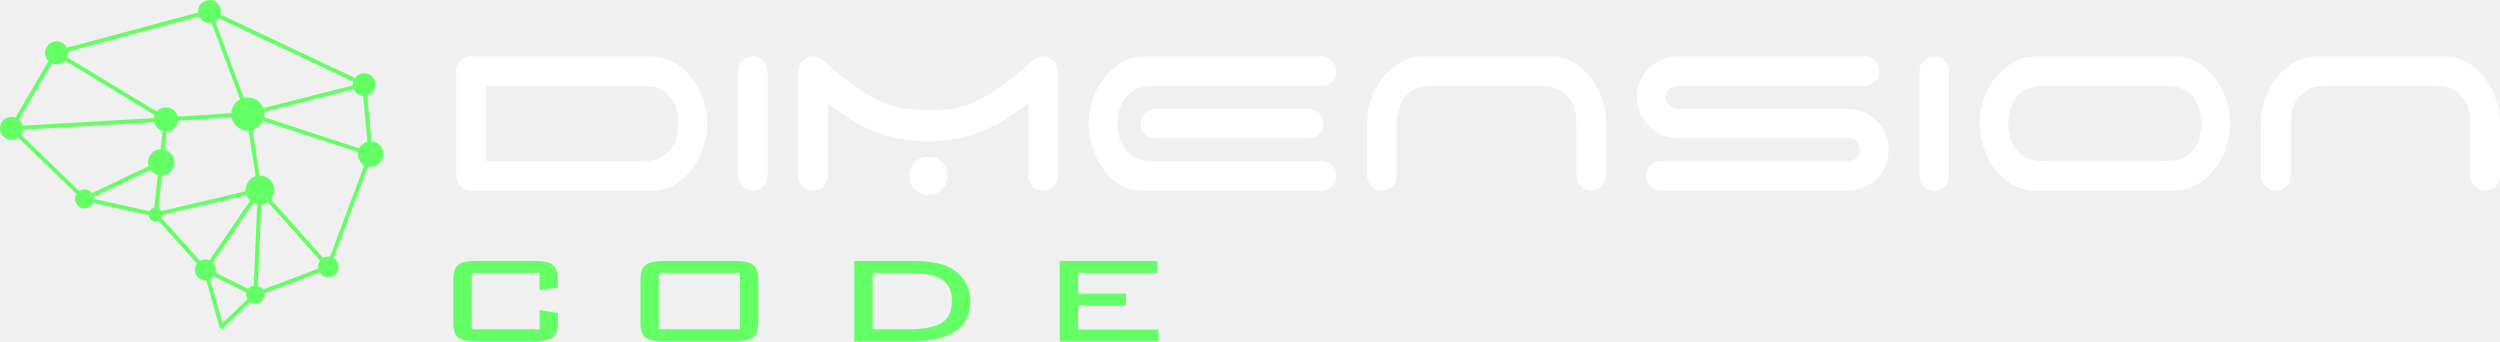
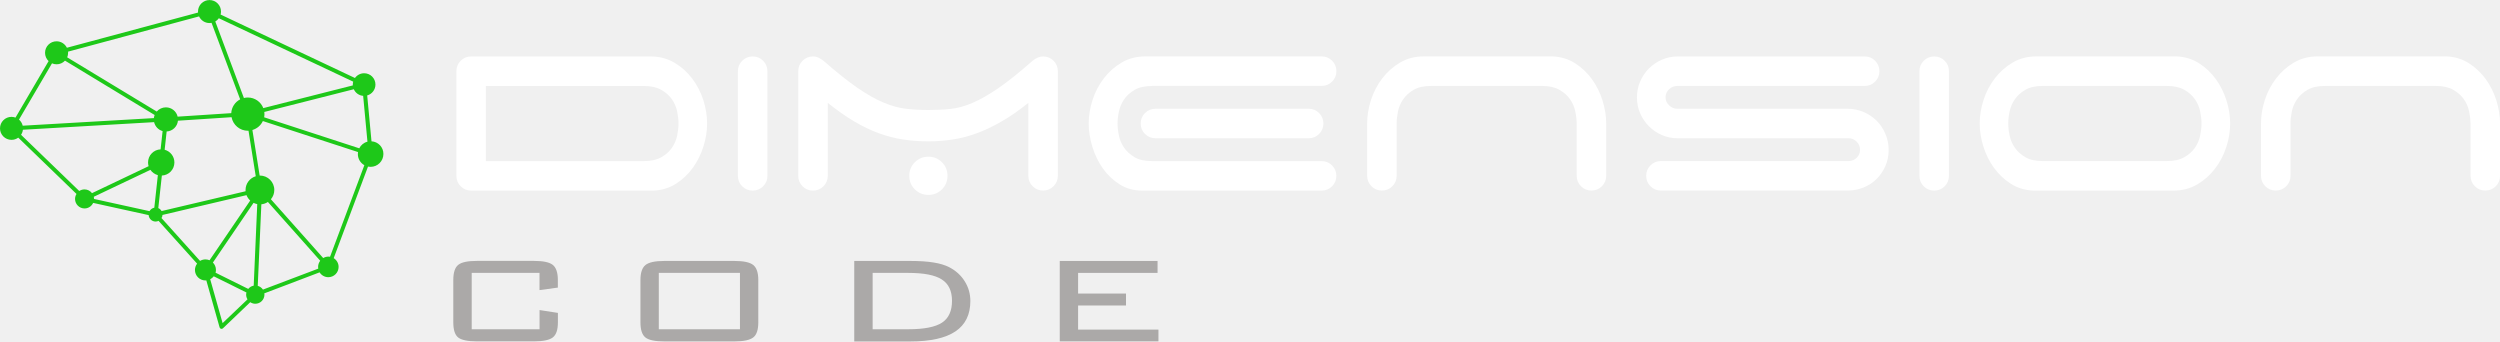
<svg xmlns="http://www.w3.org/2000/svg" version="1.1" id="Ebene_1" x="0px" y="0px" viewBox="0 0 500 68.27" style="enable-background:new 0 0 500 68.27;" xml:space="preserve">
  <style type="text/css">
- 	.st0{fill:#64FF64;}
+ 	.st0{fill:#1EC819;}
	.st1{fill:#FFFFFF;}
+ 	.st2{fill:#ABA9A8;}
</style>
  <g>
    <path class="st0" d="M74.3,28.26l-0.86-9.17c0.95-0.27,1.65-1.14,1.65-2.18c0-1.25-1.01-2.26-2.26-2.26   c-0.76,0-1.43,0.38-1.84,0.95L44.12,2.91c0.05-0.19,0.08-0.39,0.08-0.6c0-1.27-1.03-2.3-2.3-2.3c-1.27,0-2.3,1.03-2.3,2.3   c0,0.07,0,0.13,0.01,0.2L13.38,9.55c-0.38-0.76-1.16-1.29-2.07-1.29c-1.27,0-2.3,1.03-2.3,2.3c0,0.65,0.27,1.24,0.71,1.66   L3.1,23.52c-0.25-0.09-0.52-0.15-0.8-0.15c-1.27,0-2.3,1.03-2.3,2.3c0,1.27,1.03,2.3,2.3,2.3c0.5,0,0.97-0.16,1.35-0.44L15.3,38.79   c-0.18,0.29-0.29,0.63-0.29,1c0,1.05,0.85,1.9,1.9,1.9c0.77,0,1.42-0.46,1.72-1.11l11.1,2.44c0.06,0.72,0.65,1.29,1.39,1.29   c0.21,0,0.41-0.05,0.59-0.14l7.71,8.56c-0.26,0.35-0.43,0.78-0.43,1.26c0,1.16,0.94,2.1,2.1,2.1c0.06,0,0.11-0.01,0.17-0.02   l2.66,9.41c0.04,0.14,0.15,0.24,0.28,0.28c0.04,0.01,0.07,0.01,0.11,0.01c0.1,0,0.2-0.04,0.28-0.11l5.46-5.22   c0.29,0.19,0.64,0.31,1.01,0.31c1.01,0,1.83-0.82,1.83-1.83c0-0.09-0.01-0.17-0.03-0.25l11.06-4.2c0.36,0.58,1.01,0.97,1.74,0.97   c1.14,0,2.06-0.92,2.06-2.06c0-0.74-0.39-1.38-0.98-1.75l6.86-18.31c0.17,0.03,0.34,0.05,0.51,0.05c1.42,0,2.57-1.15,2.57-2.57   C76.7,29.45,75.64,28.34,74.3,28.26z M50.74,57.13c-0.44,0.08-0.82,0.32-1.09,0.65l-6.54-3.24c0.05-0.18,0.08-0.36,0.08-0.55   c0-0.58-0.23-1.1-0.61-1.48l8.13-11.94c0.23,0.11,0.48,0.2,0.74,0.25L50.74,57.13z M32.5,42.99l16.8-3.96   c0.16,0.42,0.42,0.78,0.74,1.08l-8.13,11.94c-0.25-0.11-0.53-0.17-0.83-0.17c-0.39,0-0.76,0.12-1.07,0.3l-7.71-8.57   C32.42,43.44,32.49,43.22,32.5,42.99z M49.11,37.99c0,0.09,0.01,0.17,0.01,0.26l-16.8,3.96c-0.15-0.26-0.38-0.47-0.66-0.59   l0.71-6.51c1.4-0.06,2.51-1.21,2.51-2.62c0-1.22-0.83-2.24-1.95-2.54l0.4-3.65c1.19-0.07,2.14-0.99,2.26-2.16l10.72-0.7   c0.29,1.54,1.64,2.71,3.27,2.71c0.04,0,0.08,0,0.12-0.01l1.45,9.11C49.97,35.6,49.11,36.7,49.11,37.99z M16.91,37.88   c-0.39,0-0.75,0.12-1.06,0.32L4.21,26.96c0.2-0.3,0.33-0.64,0.37-1.01l26.24-1.52c0.2,0.86,0.85,1.55,1.7,1.79l-0.4,3.65   c-1.4,0.06-2.51,1.21-2.51,2.62c0,0.26,0.04,0.51,0.11,0.75l-11.32,5.39C18.06,38.18,17.52,37.88,16.91,37.88z M52.86,22.39   l17.9-4.54c0.33,0.73,1.03,1.25,1.87,1.32l0.86,9.17c-0.72,0.18-1.31,0.67-1.64,1.32l-19.02-6.2c0.04-0.21,0.06-0.42,0.06-0.64   C52.89,22.67,52.88,22.53,52.86,22.39z M70.64,16.33c-0.05,0.19-0.08,0.38-0.08,0.59c0,0.05,0,0.1,0.01,0.16l-17.91,4.54   c-0.48-1.24-1.69-2.12-3.1-2.12c-0.27,0-0.53,0.04-0.78,0.1l-5.72-15.3c0.28-0.16,0.52-0.39,0.71-0.65L70.64,16.33z M39.81,3.28   c0.37,0.78,1.16,1.33,2.08,1.33c0.14,0,0.28-0.01,0.42-0.04l5.72,15.3c-1.01,0.53-1.72,1.56-1.78,2.76l-10.72,0.7   c-0.25-1.07-1.21-1.86-2.35-1.86c-0.73,0-1.39,0.33-1.83,0.84L13.44,11.47c0.12-0.28,0.18-0.58,0.18-0.9c0-0.08,0-0.16-0.01-0.24   L39.81,3.28z M10.4,12.67c0.28,0.12,0.59,0.19,0.92,0.19c0.66,0,1.26-0.28,1.68-0.73L30.93,23c-0.08,0.2-0.13,0.41-0.16,0.62   L4.54,25.14c-0.11-0.48-0.38-0.91-0.74-1.22L10.4,12.67z M18.76,39.35l11.32-5.38c0.35,0.51,0.88,0.89,1.49,1.06l-0.71,6.51   c-0.41,0.08-0.76,0.34-0.96,0.69l-11.09-2.44c0,0,0,0,0,0C18.81,39.63,18.79,39.49,18.76,39.35z M44.52,64.62l-2.48-8.77   c0.28-0.14,0.52-0.35,0.71-0.59l6.54,3.24c-0.03,0.14-0.06,0.28-0.06,0.43c0,0.34,0.1,0.66,0.27,0.94L44.52,64.62z M52.59,57.92   c-0.24-0.36-0.61-0.63-1.04-0.75l0.72-16.31c0.48-0.05,0.93-0.21,1.31-0.47l10.46,11.76c-0.26,0.35-0.42,0.77-0.42,1.24   c0,0.12,0.02,0.23,0.03,0.34L52.59,57.92z M66.01,51.35c-0.11-0.02-0.22-0.03-0.33-0.03c-0.38,0-0.73,0.11-1.04,0.29L54.18,39.85   c0.43-0.5,0.68-1.15,0.68-1.86c0-1.59-1.29-2.88-2.88-2.88c-0.02,0-0.03,0-0.05,0l-1.45-9.11c0.93-0.27,1.69-0.93,2.09-1.79   l19.03,6.2c-0.02,0.13-0.03,0.26-0.03,0.4c0,0.96,0.52,1.79,1.3,2.23L66.01,51.35z" />
  </g>
  <g>
    <path class="st1" d="M141.42,24.7c0,1.52-0.24,3.06-0.74,4.62c-0.49,1.56-1.2,2.98-2.12,4.25c-0.92,1.27-2.04,2.33-3.35,3.17   c-1.31,0.84-2.81,1.3-4.49,1.38H94.23c-0.82,0-1.52-0.29-2.09-0.86c-0.57-0.57-0.86-1.27-0.86-2.09V14.24   c0-0.82,0.29-1.52,0.86-2.09c0.58-0.57,1.27-0.86,2.09-0.86h35.88c1.76,0,3.34,0.41,4.74,1.23c1.4,0.82,2.59,1.88,3.57,3.17   c0.98,1.29,1.73,2.73,2.24,4.31C141.17,21.58,141.42,23.14,141.42,24.7z M97.18,17.2v15.02h31.63c1.4,0,2.54-0.26,3.45-0.77   c0.9-0.51,1.61-1.14,2.12-1.88c0.51-0.74,0.86-1.55,1.05-2.43c0.18-0.88,0.27-1.69,0.27-2.43c0-0.74-0.09-1.55-0.27-2.43   c-0.19-0.88-0.54-1.69-1.05-2.43c-0.52-0.74-1.22-1.36-2.12-1.88c-0.9-0.51-2.05-0.77-3.45-0.77H97.18z" />
    <path class="st1" d="M152.62,37.26c-0.57,0.57-1.27,0.86-2.09,0.86c-0.82,0-1.52-0.29-2.09-0.86c-0.57-0.57-0.86-1.27-0.86-2.09   V14.24c0-0.82,0.29-1.52,0.86-2.09c0.58-0.57,1.27-0.86,2.09-0.86c0.82,0,1.52,0.29,2.09,0.86c0.58,0.58,0.86,1.27,0.86,2.09v20.92   C153.49,35.99,153.2,36.68,152.62,37.26z" />
    <path class="st1" d="M164.69,37.26c-0.57,0.57-1.27,0.86-2.09,0.86c-0.82,0-1.52-0.29-2.09-0.86c-0.57-0.57-0.86-1.27-0.86-2.09   V14.24c0-0.82,0.29-1.52,0.86-2.09c0.58-0.57,1.27-0.86,2.09-0.86c0.41,0,0.78,0.08,1.11,0.25c0.33,0.16,0.65,0.37,0.98,0.61   c2.63,2.3,4.89,4.1,6.8,5.42c1.91,1.31,3.65,2.3,5.23,2.95c1.58,0.66,3.07,1.07,4.46,1.23c1.4,0.16,2.89,0.25,4.49,0.25   s3.09-0.07,4.46-0.22c1.37-0.14,2.83-0.54,4.37-1.2c1.54-0.66,3.26-1.64,5.17-2.95c1.91-1.31,4.19-3.14,6.86-5.48   c0.7-0.57,1.39-0.86,2.09-0.86c0.82,0,1.52,0.29,2.09,0.86c0.57,0.58,0.86,1.27,0.86,2.09v20.92c0,0.82-0.29,1.52-0.86,2.09   c-0.58,0.57-1.27,0.86-2.09,0.86c-0.82,0-1.52-0.29-2.09-0.86c-0.58-0.57-0.86-1.27-0.86-2.09V20.58   c-1.85,1.48-3.62,2.71-5.32,3.69c-1.7,0.98-3.36,1.78-4.98,2.37c-1.62,0.6-3.23,1.02-4.83,1.26c-1.6,0.25-3.22,0.37-4.86,0.37   c-1.76,0-3.46-0.12-5.08-0.37c-1.62-0.25-3.24-0.67-4.86-1.26c-1.62-0.59-3.26-1.38-4.92-2.37c-1.66-0.98-3.42-2.22-5.26-3.69   v14.58C165.55,35.99,165.26,36.68,164.69,37.26z M181.86,35.16c0-1.07,0.37-1.97,1.11-2.71c0.74-0.74,1.64-1.11,2.71-1.11   s1.97,0.37,2.71,1.11c0.74,0.74,1.11,1.64,1.11,2.71c0,1.07-0.37,1.97-1.11,2.71s-1.64,1.11-2.71,1.11s-1.97-0.37-2.71-1.11   C182.22,37.13,181.86,36.23,181.86,35.16z" />
    <path class="st1" d="M230.41,17.2c-1.44,0-2.6,0.26-3.48,0.77c-0.88,0.51-1.58,1.14-2.09,1.88c-0.52,0.74-0.86,1.55-1.05,2.43   c-0.19,0.88-0.28,1.69-0.28,2.43c0,0.74,0.09,1.55,0.28,2.43c0.18,0.88,0.53,1.69,1.05,2.43c0.51,0.74,1.21,1.36,2.09,1.88   c0.88,0.52,2.04,0.77,3.48,0.77h33.91c0.82,0,1.52,0.29,2.09,0.86c0.57,0.57,0.86,1.27,0.86,2.09c0,0.82-0.29,1.52-0.86,2.09   c-0.58,0.57-1.27,0.86-2.09,0.86h-35.88c-1.68,0-3.18-0.41-4.49-1.23c-1.31-0.82-2.43-1.88-3.35-3.17   c-0.93-1.29-1.63-2.74-2.12-4.34c-0.49-1.6-0.74-3.16-0.74-4.68c0-1.56,0.26-3.13,0.77-4.71c0.51-1.58,1.26-3.02,2.25-4.31   s2.18-2.35,3.57-3.17c1.4-0.82,2.98-1.23,4.74-1.23h35.26c0.82,0,1.52,0.29,2.09,0.86c0.57,0.58,0.86,1.27,0.86,2.09   c0,0.82-0.29,1.52-0.86,2.09c-0.58,0.58-1.27,0.86-2.09,0.86H230.41z M263.82,22.61c0.57,0.58,0.86,1.27,0.86,2.09   c0,0.82-0.29,1.52-0.86,2.09c-0.58,0.58-1.27,0.86-2.09,0.86h-30.64c-0.82,0-1.52-0.29-2.09-0.86c-0.58-0.57-0.86-1.27-0.86-2.09   c0-0.82,0.29-1.52,0.86-2.09c0.57-0.57,1.27-0.86,2.09-0.86h30.64C262.55,21.75,263.25,22.04,263.82,22.61z" />
    <path class="st1" d="M315.05,22.27c-0.18-0.88-0.53-1.69-1.05-2.43c-0.51-0.74-1.22-1.36-2.12-1.88c-0.9-0.51-2.05-0.77-3.45-0.77   h-22.21c-1.44,0-2.6,0.26-3.48,0.77c-0.88,0.51-1.58,1.14-2.09,1.88c-0.52,0.74-0.86,1.55-1.05,2.43   c-0.18,0.88-0.27,1.69-0.27,2.43v10.46c0,0.82-0.29,1.52-0.86,2.09c-0.57,0.57-1.27,0.86-2.09,0.86c-0.82,0-1.52-0.29-2.09-0.86   c-0.57-0.57-0.86-1.27-0.86-2.09V24.7c0-1.56,0.26-3.13,0.77-4.71c0.51-1.58,1.26-3.02,2.25-4.31s2.18-2.35,3.57-3.17   c1.4-0.82,2.98-1.23,4.74-1.23h25.78c1.68,0.08,3.18,0.54,4.49,1.38c1.31,0.84,2.43,1.9,3.35,3.17c0.92,1.27,1.63,2.69,2.12,4.25   c0.49,1.56,0.74,3.1,0.74,4.62v10.46c0,0.82-0.29,1.52-0.86,2.09c-0.58,0.57-1.27,0.86-2.09,0.86c-0.82,0-1.52-0.29-2.09-0.86   c-0.58-0.57-0.86-1.27-0.86-2.09V24.7C315.33,23.96,315.24,23.15,315.05,22.27z" />
    <path class="st1" d="M332.38,27.01c-0.98-0.43-1.85-1.01-2.59-1.75s-1.32-1.6-1.75-2.58c-0.43-0.99-0.65-2.05-0.65-3.2   c0-1.15,0.22-2.22,0.65-3.2s1.01-1.85,1.75-2.59c0.74-0.74,1.6-1.32,2.59-1.75c0.99-0.43,2.05-0.65,3.2-0.65h37.35   c0.82,0,1.52,0.29,2.09,0.86c0.57,0.58,0.86,1.27,0.86,2.09c0,0.82-0.29,1.52-0.86,2.09c-0.58,0.58-1.27,0.86-2.09,0.86h-37.48   c-0.61,0-1.16,0.22-1.63,0.65c-0.47,0.43-0.71,0.98-0.71,1.63c0,0.61,0.24,1.15,0.71,1.6c0.47,0.45,1.02,0.68,1.63,0.68h34.03   c1.15,0,2.23,0.22,3.23,0.65c1,0.43,1.88,1.01,2.62,1.75s1.32,1.61,1.75,2.62c0.43,1.01,0.65,2.08,0.65,3.23   c0,1.15-0.22,2.22-0.65,3.2s-1.01,1.84-1.75,2.58s-1.61,1.31-2.62,1.72c-1.01,0.41-2.08,0.61-3.23,0.61h-37.29   c-0.82,0-1.52-0.29-2.09-0.86c-0.58-0.57-0.86-1.27-0.86-2.09c0-0.82,0.28-1.52,0.86-2.09c0.58-0.57,1.27-0.86,2.09-0.86h37.54   c0.62,0,1.15-0.22,1.6-0.65s0.68-0.95,0.68-1.57c0-0.66-0.23-1.21-0.68-1.66c-0.45-0.45-0.98-0.68-1.6-0.68h-34.16   C334.43,27.66,333.36,27.44,332.38,27.01z" />
    <path class="st1" d="M388.93,37.26c-0.57,0.57-1.27,0.86-2.09,0.86c-0.82,0-1.52-0.29-2.09-0.86c-0.57-0.57-0.86-1.27-0.86-2.09   V14.24c0-0.82,0.29-1.52,0.86-2.09c0.58-0.57,1.27-0.86,2.09-0.86c0.82,0,1.52,0.29,2.09,0.86c0.58,0.58,0.86,1.27,0.86,2.09v20.92   C389.79,35.99,389.5,36.68,388.93,37.26z" />
    <path class="st1" d="M446.03,24.7c0,1.56-0.26,3.13-0.77,4.71c-0.51,1.58-1.26,3.02-2.25,4.31c-0.98,1.29-2.18,2.35-3.57,3.17   c-1.4,0.82-2.98,1.23-4.74,1.23h-28.06c-1.68-0.08-3.18-0.54-4.49-1.38c-1.31-0.84-2.43-1.9-3.35-3.17   c-0.93-1.27-1.63-2.69-2.12-4.25c-0.49-1.56-0.74-3.1-0.74-4.62c0-1.56,0.26-3.13,0.77-4.71c0.51-1.58,1.26-3.02,2.25-4.31   s2.18-2.35,3.57-3.17c1.4-0.82,2.98-1.23,4.74-1.23h28.06c1.68,0.08,3.18,0.54,4.49,1.38c1.31,0.84,2.43,1.9,3.35,3.17   c0.92,1.27,1.63,2.69,2.12,4.25C445.79,21.65,446.03,23.19,446.03,24.7z M436.86,31.44c0.9-0.51,1.61-1.14,2.12-1.88   c0.51-0.74,0.86-1.55,1.05-2.43c0.18-0.88,0.27-1.69,0.27-2.43c0-0.74-0.09-1.55-0.27-2.43c-0.19-0.88-0.54-1.69-1.05-2.43   c-0.52-0.74-1.22-1.36-2.12-1.88c-0.9-0.51-2.05-0.77-3.45-0.77h-24.86c-1.44,0-2.6,0.26-3.48,0.77c-0.88,0.51-1.58,1.14-2.09,1.88   c-0.52,0.74-0.86,1.55-1.05,2.43c-0.19,0.88-0.28,1.69-0.28,2.43c0,0.74,0.09,1.55,0.28,2.43c0.18,0.88,0.53,1.69,1.05,2.43   c0.51,0.74,1.21,1.36,2.09,1.88c0.88,0.52,2.04,0.77,3.48,0.77h24.86C434.81,32.21,435.96,31.96,436.86,31.44z" />
    <path class="st1" d="M493.82,22.27c-0.18-0.88-0.53-1.69-1.05-2.43c-0.51-0.74-1.22-1.36-2.12-1.88c-0.9-0.51-2.05-0.77-3.45-0.77   h-22.21c-1.44,0-2.6,0.26-3.48,0.77c-0.88,0.51-1.58,1.14-2.09,1.88c-0.52,0.74-0.86,1.55-1.05,2.43   c-0.18,0.88-0.27,1.69-0.27,2.43v10.46c0,0.82-0.29,1.52-0.86,2.09c-0.57,0.57-1.27,0.86-2.09,0.86c-0.82,0-1.52-0.29-2.09-0.86   c-0.57-0.57-0.86-1.27-0.86-2.09V24.7c0-1.56,0.26-3.13,0.77-4.71c0.51-1.58,1.26-3.02,2.25-4.31c0.99-1.29,2.18-2.35,3.57-3.17   c1.4-0.82,2.98-1.23,4.74-1.23h25.78c1.68,0.08,3.18,0.54,4.49,1.38c1.31,0.84,2.43,1.9,3.35,3.17c0.92,1.27,1.63,2.69,2.12,4.25   c0.49,1.56,0.74,3.1,0.74,4.62v10.46c0,0.82-0.29,1.52-0.86,2.09c-0.58,0.57-1.27,0.86-2.09,0.86c-0.82,0-1.52-0.29-2.09-0.86   c-0.58-0.57-0.86-1.27-0.86-2.09V24.7C494.09,23.96,494,23.15,493.82,22.27z" />
  </g>
  <g>
-     <path class="st0" d="M107.91,54.58H94.34v11.27h13.57v-3.84l3.67,0.57v1.89c0,1.47-0.33,2.47-1,3s-1.92,0.8-3.77,0.8H95.39   c-1.85,0-3.1-0.26-3.75-0.77c-0.65-0.51-0.98-1.52-0.98-3.03v-8.47c0-1.49,0.33-2.5,0.99-3.03c0.66-0.53,1.9-0.79,3.73-0.79h11.42   c1.85,0,3.11,0.27,3.77,0.81c0.66,0.54,1,1.54,1,3.01v1.52l-3.67,0.5V54.58z" />
-     <path class="st0" d="M128.09,56.01c0-1.47,0.34-2.47,1.01-3.01c0.67-0.54,1.92-0.81,3.76-0.81h14.03c1.84,0,3.09,0.27,3.76,0.81   c0.67,0.54,1.01,1.54,1.01,3.01v8.47c0,1.47-0.33,2.47-1,3s-1.92,0.8-3.77,0.8h-14.03c-1.86,0-3.12-0.26-3.78-0.79   c-0.66-0.53-0.99-1.53-0.99-3.01V56.01z M131.76,65.85h16.23V54.58h-16.23V65.85z" />
-     <path class="st0" d="M182.05,52.19c1.85,0,3.41,0.1,4.67,0.31c1.26,0.2,2.3,0.52,3.12,0.94c1.33,0.69,2.37,1.63,3.11,2.83   c0.75,1.19,1.12,2.5,1.12,3.94c0,2.7-0.99,4.73-2.98,6.07c-1.99,1.34-5,2.01-9.05,2.01h-11.19V52.19H182.05z M181.65,54.58h-7.12   v11.27h7.12c3.16,0,5.41-0.44,6.75-1.32c1.34-0.88,2-2.34,2-4.36c0-1.98-0.67-3.4-2.03-4.27   C187.03,55.02,184.78,54.58,181.65,54.58z" />
-     <path class="st0" d="M211.95,68.27V52.19h19.56v2.39h-15.89v4.13h9.58v2.39h-9.58v4.82h16.07v2.35H211.95z" />
+     <path class="st2" d="M107.91,54.58H94.34v11.27h13.57v-3.84l3.67,0.57v1.89c0,1.47-0.33,2.47-1,3s-1.92,0.8-3.77,0.8H95.39   c-1.85,0-3.1-0.26-3.75-0.77c-0.65-0.51-0.98-1.52-0.98-3.03v-8.47c0-1.49,0.33-2.5,0.99-3.03c0.66-0.53,1.9-0.79,3.73-0.79h11.42   c1.85,0,3.11,0.27,3.77,0.81c0.66,0.54,1,1.54,1,3.01v1.52l-3.67,0.5V54.58z" />
+     <path class="st2" d="M128.09,56.01c0-1.47,0.34-2.47,1.01-3.01c0.67-0.54,1.92-0.81,3.76-0.81h14.03c1.84,0,3.09,0.27,3.76,0.81   c0.67,0.54,1.01,1.54,1.01,3.01v8.47c0,1.47-0.33,2.47-1,3s-1.92,0.8-3.77,0.8h-14.03c-1.86,0-3.12-0.26-3.78-0.79   c-0.66-0.53-0.99-1.53-0.99-3.01V56.01z M131.76,65.85h16.23V54.58h-16.23V65.85z" />
+     <path class="st2" d="M182.05,52.19c1.85,0,3.41,0.1,4.67,0.31c1.26,0.2,2.3,0.52,3.12,0.94c1.33,0.69,2.37,1.63,3.11,2.83   c0.75,1.19,1.12,2.5,1.12,3.94c0,2.7-0.99,4.73-2.98,6.07c-1.99,1.34-5,2.01-9.05,2.01h-11.19V52.19H182.05z M181.65,54.58h-7.12   v11.27h7.12c3.16,0,5.41-0.44,6.75-1.32c1.34-0.88,2-2.34,2-4.36c0-1.98-0.67-3.4-2.03-4.27   C187.03,55.02,184.78,54.58,181.65,54.58z" />
+     <path class="st2" d="M211.95,68.27V52.19h19.56v2.39h-15.89v4.13h9.58v2.39h-9.58v4.82h16.07v2.35H211.95z" />
  </g>
</svg>
